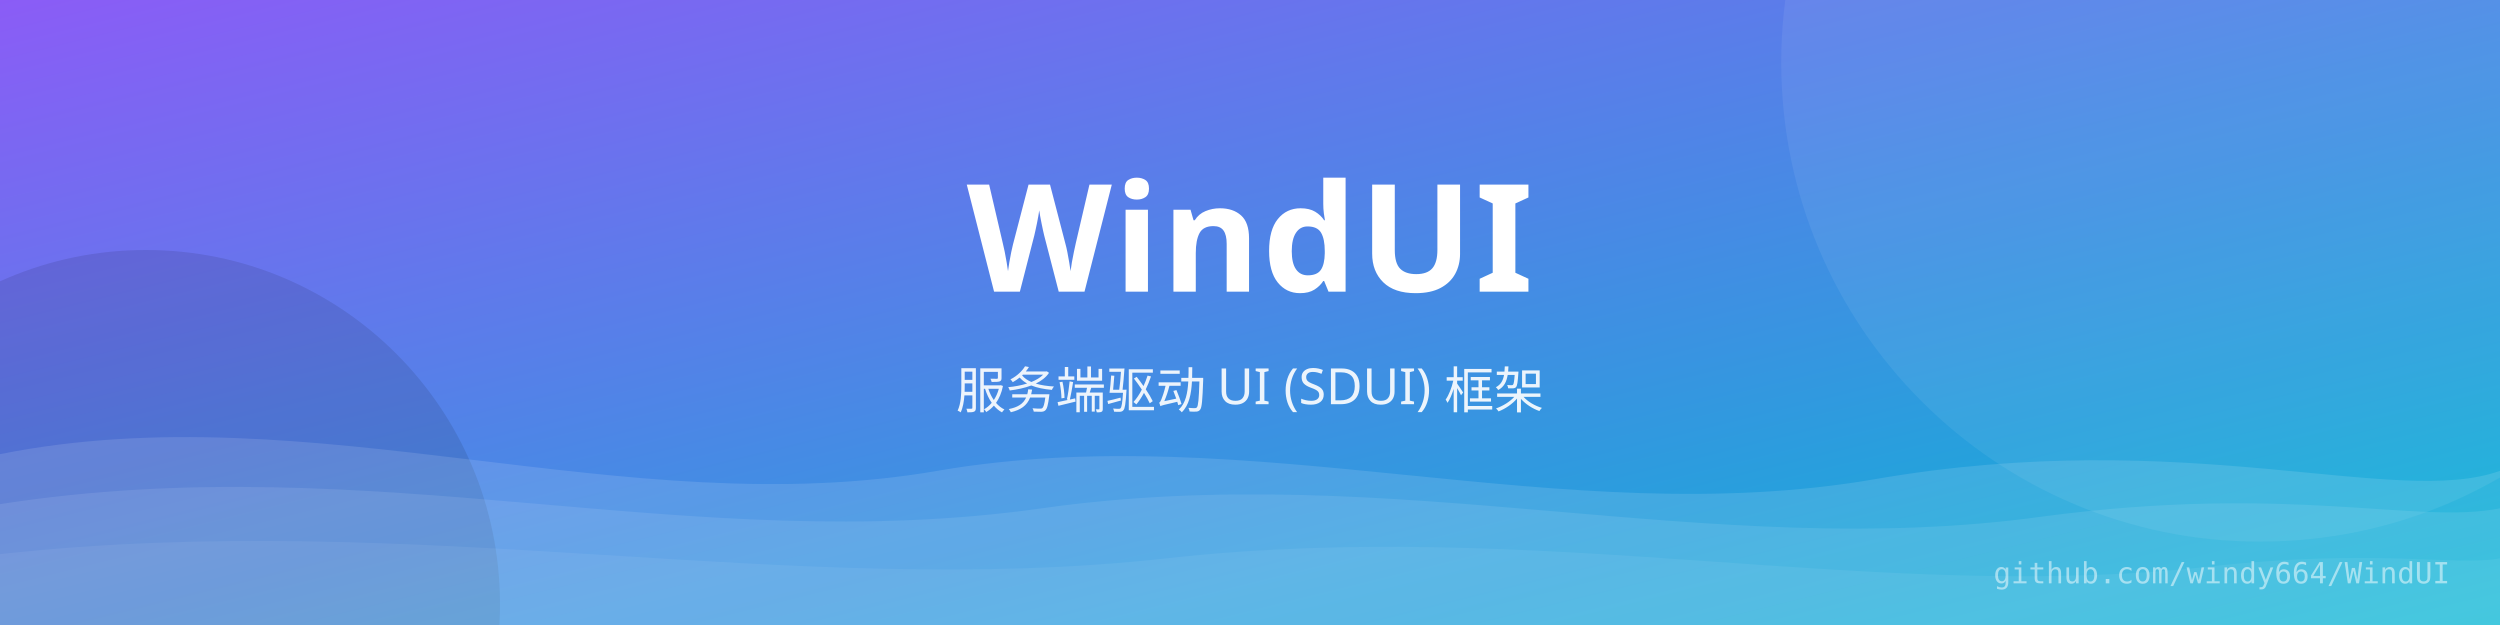
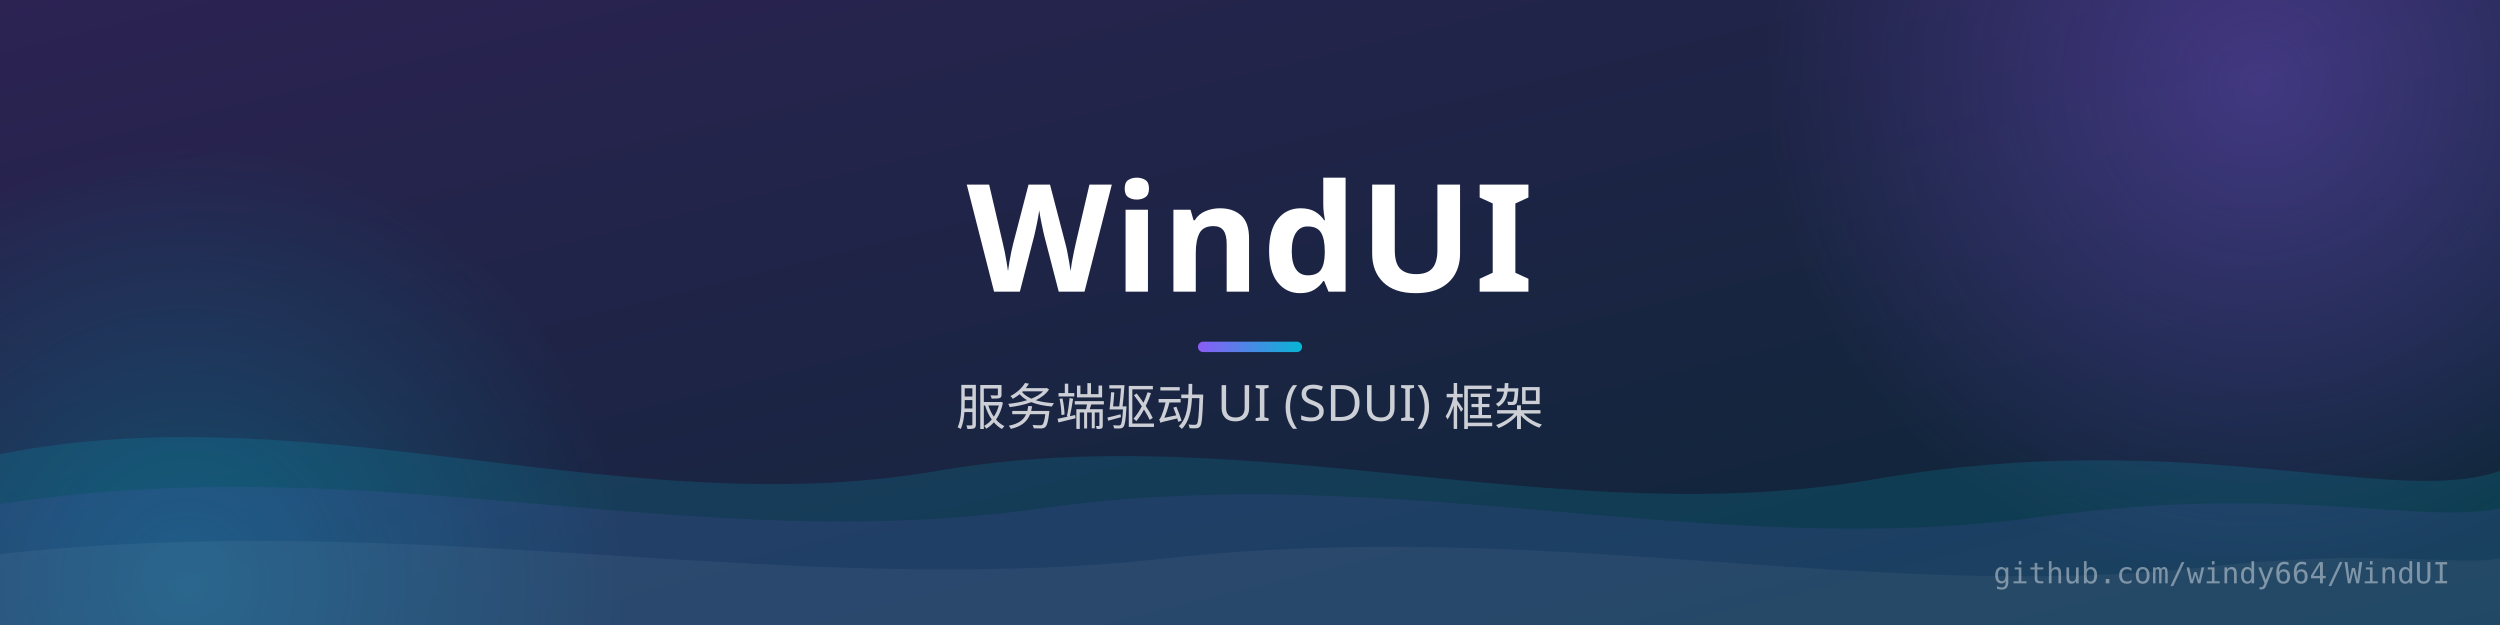
<svg xmlns="http://www.w3.org/2000/svg" width="1200" height="300" viewBox="0 0 1200 300" role="img" aria-label="WindUI">
  <defs>
    <linearGradient id="bg" x1="0" y1="0" x2="1" y2="1">
+       <stop offset="0" stop-color="#2c2353" />
+       <stop offset="1" stop-color="#0a2634" />
+     </linearGradient>
+     <radialGradient id="glow1" cx="0.5" cy="0.5" r="0.5">
+       <stop offset="0" stop-color="#8b5cf6" stop-opacity="0.35" />
+       <stop offset="1" stop-color="#8b5cf6" stop-opacity="0" />
+     </radialGradient>
+     <radialGradient id="glow2" cx="0.5" cy="0.5" r="0.5">
+       <stop offset="0" stop-color="#06b6d4" stop-opacity="0.28" />
+       <stop offset="1" stop-color="#06b6d4" stop-opacity="0" />
+     </radialGradient>
+     <linearGradient id="accent" x1="0" y1="0" x2="1" y2="0">
      <stop offset="0" stop-color="#8b5cf6" />
      <stop offset="1" stop-color="#06b6d4" />
    </linearGradient>
  </defs>
  <rect width="1200" height="300" fill="url(#bg)" />
-   <circle cx="1085" cy="30" r="230" fill="#ffffff" opacity="0.07" />
-   <circle cx="70" cy="290" r="170" fill="#000000" opacity="0.10" />
-   <path d="M0,218 C150,188 300,252 450,226 C600,200 750,256 900,230 C1050,204 1150,244 1200,226 L1200,300 L0,300 Z" fill="#ffffff" opacity="0.12" />
-   <path d="M0,242 C180,214 330,268 500,244 C670,220 820,270 980,248 C1100,232 1160,252 1200,244 L1200,300 L0,300 Z" fill="#ffffff" opacity="0.09" />
-   <path d="M0,266 C200,244 380,288 560,268 C740,248 900,290 1060,272 C1140,263 1180,272 1200,268 L1200,300 L0,300 Z" fill="#ffffff" opacity="0.06" />
+   <circle cx="1085" cy="40" r="240" fill="url(#glow1)" />
+   <circle cx="90" cy="280" r="210" fill="url(#glow2)" />
+   <path d="M0,218 C150,188 300,252 450,226 C600,200 750,256 900,230 C1050,204 1150,244 1200,226 L1200,300 L0,300 Z" fill="#06b6d4" opacity="0.16" />
+   <path d="M0,242 C180,214 330,268 500,244 C670,220 820,270 980,248 C1100,232 1160,252 1200,244 L1200,300 L0,300 Z" fill="#8b5cf6" opacity="0.1" />
+   <path d="M0,266 C200,244 380,288 560,268 C740,248 900,290 1060,272 C1140,263 1180,272 1200,268 L1200,300 L0,300 Z" fill="#ffffff" opacity="0.05" />
  <text x="600" y="140" text-anchor="middle" font-family="'Segoe UI','PingFang SC','Noto Sans SC','Microsoft YaHei',sans-serif" font-size="72" font-weight="700" fill="#ffffff" letter-spacing="1">WindUI</text>
-   <text x="600" y="196" text-anchor="middle" font-family="'Segoe UI','PingFang SC','Noto Sans SC','Microsoft YaHei',sans-serif" font-size="24" fill="#ffffff" opacity="0.9">服务端驱动 UI (SDUI) 框架</text>
-   <text x="1176" y="280" text-anchor="end" font-family="ui-monospace,'Cascadia Code',Consolas,monospace" font-size="14" fill="#ffffff" opacity="0.5">github.com/windy664/WindUI</text>
+   <rect x="575" y="164" width="50" height="5" rx="2.5" fill="url(#accent)" />
+   <text x="600" y="204" text-anchor="middle" font-family="'Segoe UI','PingFang SC','Noto Sans SC','Microsoft YaHei',sans-serif" font-size="24" fill="#ffffff" opacity="0.78">服务端驱动 UI (SDUI) 框架</text>
+   <text x="1176" y="280" text-anchor="end" font-family="ui-monospace,'Cascadia Code',Consolas,monospace" font-size="14" fill="#ffffff" opacity="0.42">github.com/windy664/WindUI</text>
</svg>
